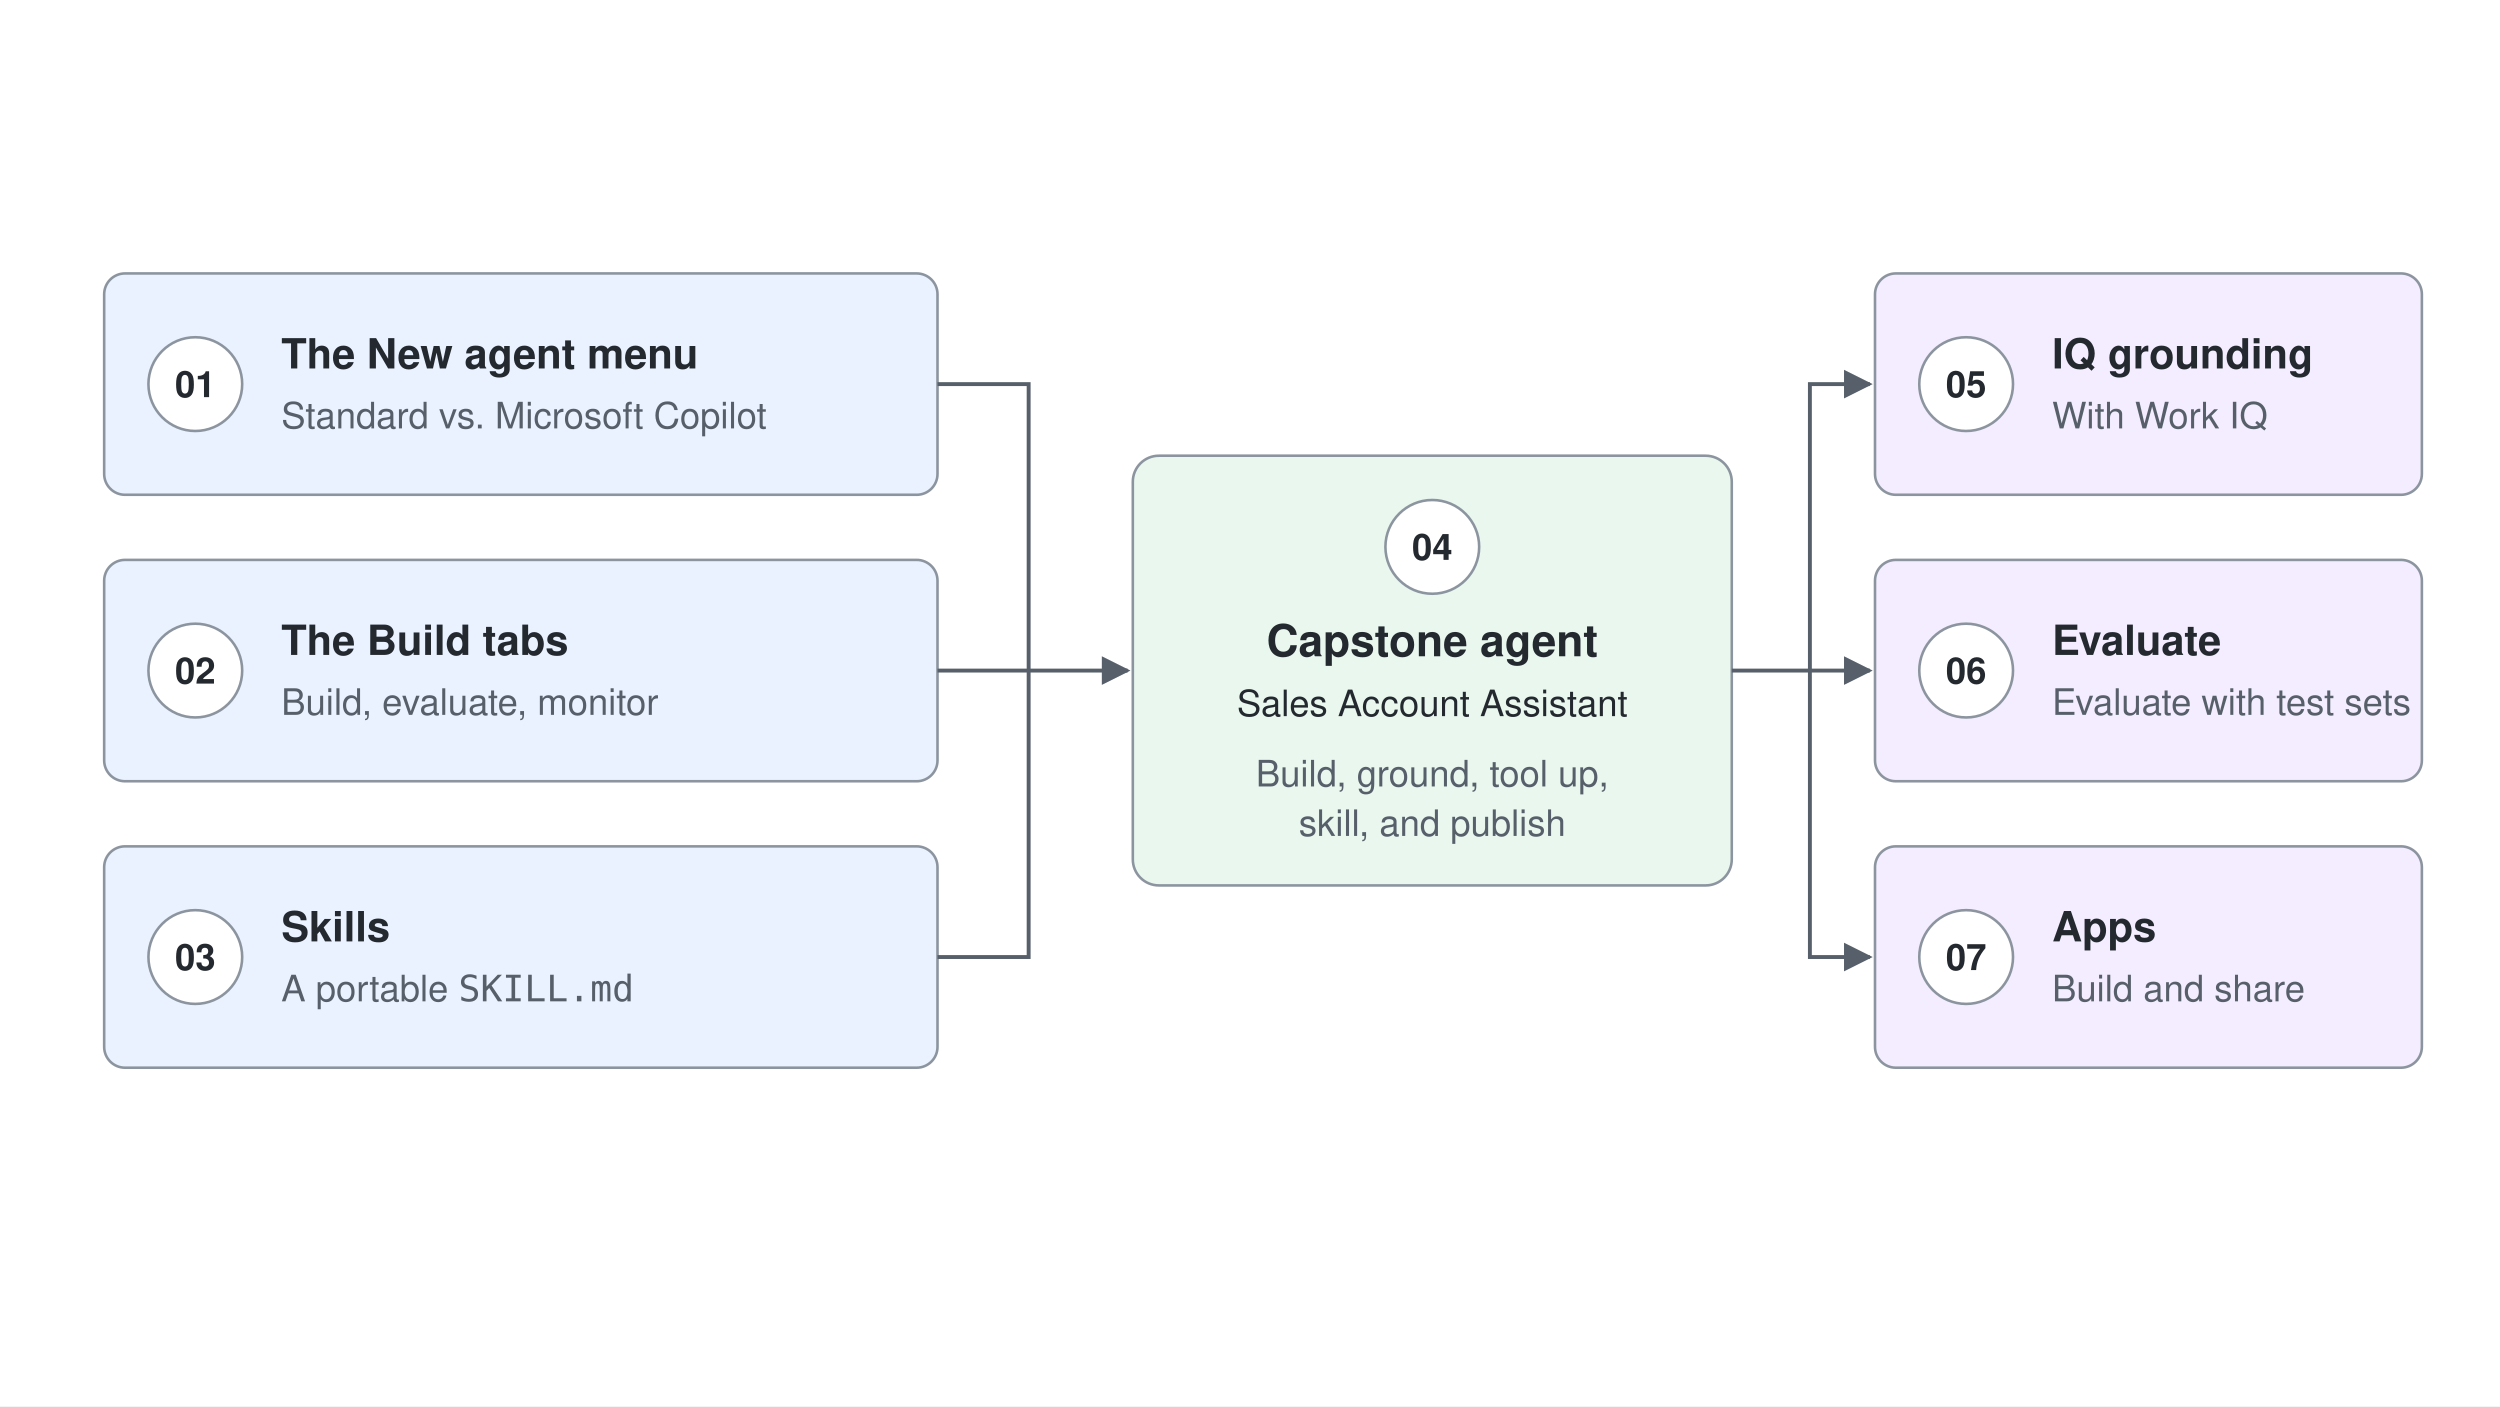
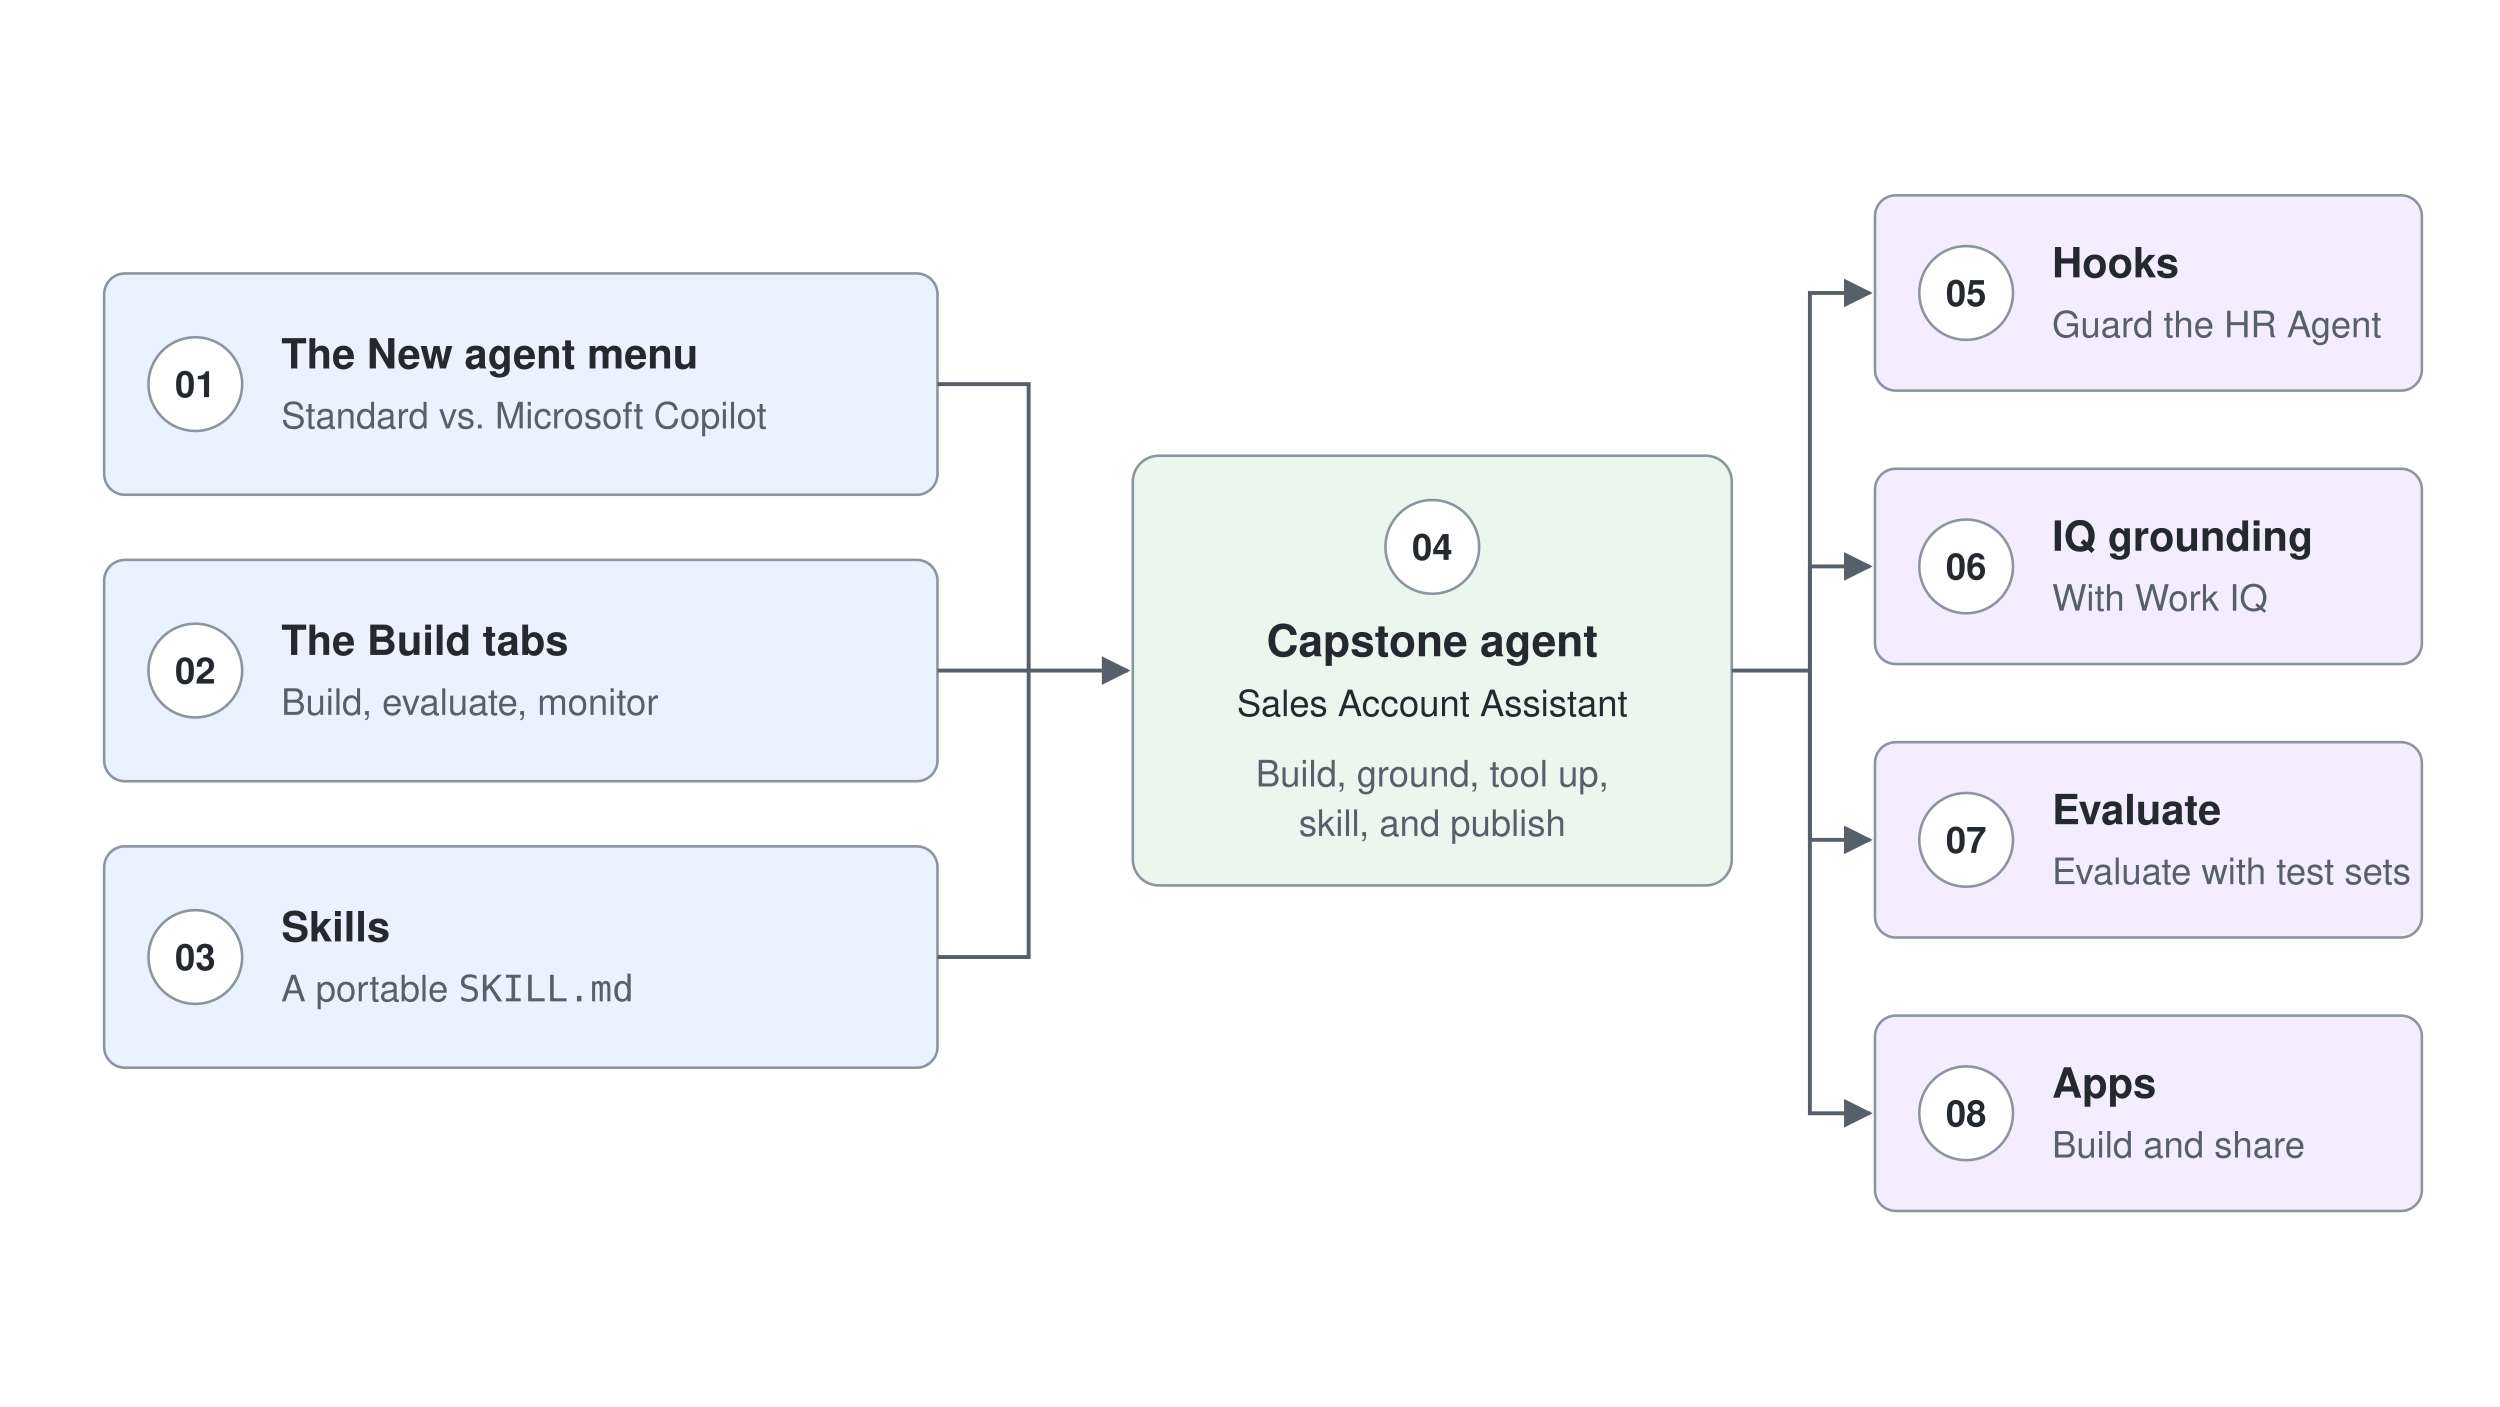
<svg xmlns="http://www.w3.org/2000/svg" viewBox="0 0 1920 1080" width="1920" height="1080" role="img" aria-labelledby="t d" font-family="Segoe UI, Helvetica, Arial, sans-serif">
  <defs>
    <marker id="ah" viewBox="0 0 10 10" refX="9" refY="5" markerWidth="22" markerHeight="22" markerUnits="userSpaceOnUse" orient="auto">
      <path d="M0,0 L10,5 L0,10 z" fill="#57606a" />
    </marker>
  </defs>
  <rect width="1920" height="1080" fill="#ffffff" />
  <g font-size="28">
    <rect x="80" y="210" width="640" height="170" rx="16" fill="#eaf2ff" stroke="#8c959f" stroke-width="2" />
    <circle cx="150" cy="295" r="36" fill="#ffffff" stroke="#8c959f" stroke-width="2" />
    <text x="150" y="305" font-weight="700" fill="#24292f" text-anchor="middle">01</text>
    <text x="216" y="283" font-size="32" font-weight="700" fill="#24292f">The New agent menu</text>
    <text x="216" y="329" fill="#57606a">Standard vs. Microsoft Copilot</text>
    <rect x="80" y="430" width="640" height="170" rx="16" fill="#eaf2ff" stroke="#8c959f" stroke-width="2" />
    <circle cx="150" cy="515" r="36" fill="#ffffff" stroke="#8c959f" stroke-width="2" />
    <text x="150" y="525" font-weight="700" fill="#24292f" text-anchor="middle">02</text>
    <text x="216" y="503" font-size="32" font-weight="700" fill="#24292f">The Build tabs</text>
    <text x="216" y="549" fill="#57606a">Build, evaluate, monitor</text>
    <rect x="80" y="650" width="640" height="170" rx="16" fill="#eaf2ff" stroke="#8c959f" stroke-width="2" />
    <circle cx="150" cy="735" r="36" fill="#ffffff" stroke="#8c959f" stroke-width="2" />
    <text x="150" y="745" font-weight="700" fill="#24292f" text-anchor="middle">03</text>
    <text x="216" y="723" font-size="32" font-weight="700" fill="#24292f">Skills</text>
    <text x="216" y="769" fill="#57606a">A portable <tspan font-family="Consolas, monospace">SKILL.md</tspan>
    </text>
  </g>
  <g fill="none" stroke="#57606a" stroke-width="3">
    <path d="M720,295 H790 V735 H720" />
    <line x1="720" y1="515" x2="790" y2="515" />
    <line x1="790" y1="515" x2="866" y2="515" marker-end="url(#ah)" />
  </g>
  <rect x="870" y="350" width="460" height="330" rx="20" fill="#e9f7ef" stroke="#8c959f" stroke-width="2" />
  <circle cx="1100" cy="420" r="36" fill="#ffffff" stroke="#8c959f" stroke-width="2" />
  <text x="1100" y="430" font-size="28" font-weight="700" fill="#24292f" text-anchor="middle">04</text>
  <text x="1100" y="504" font-size="34" font-weight="700" fill="#24292f" text-anchor="middle">Capstone agent</text>
  <text x="1100" y="550" font-size="28" fill="#24292f" text-anchor="middle">Sales Account Assistant</text>
  <text x="1100" y="604" font-size="28" fill="#57606a" text-anchor="middle">Build, ground, tool up,</text>
  <text x="1100" y="642" font-size="28" fill="#57606a" text-anchor="middle">skill, and publish</text>
  <g fill="none" stroke="#57606a" stroke-width="3">
    <line x1="1330" y1="515" x2="1390" y2="515" />
-     <path d="M1390,515 V295 H1436" marker-end="url(#ah)" />
-     <line x1="1390" y1="515" x2="1436" y2="515" marker-end="url(#ah)" />
-     <path d="M1390,515 V735 H1436" marker-end="url(#ah)" />
+     <path d="M1390,515 V225 H1436" marker-end="url(#ah)" />
+     <path d="M1390,515 V435 H1436" marker-end="url(#ah)" />
+     <path d="M1390,515 V645 H1436" marker-end="url(#ah)" />
+     <path d="M1390,515 V855 H1436" marker-end="url(#ah)" />
  </g>
  <g font-size="28">
-     <rect x="1440" y="210" width="420" height="170" rx="16" fill="#f3edff" stroke="#8c959f" stroke-width="2" />
-     <circle cx="1510" cy="295" r="36" fill="#ffffff" stroke="#8c959f" stroke-width="2" />
-     <text x="1510" y="305" font-weight="700" fill="#24292f" text-anchor="middle">05</text>
-     <text x="1576" y="283" font-size="32" font-weight="700" fill="#24292f">IQ grounding</text>
-     <text x="1576" y="329" fill="#57606a">With Work IQ</text>
-     <rect x="1440" y="430" width="420" height="170" rx="16" fill="#f3edff" stroke="#8c959f" stroke-width="2" />
-     <circle cx="1510" cy="515" r="36" fill="#ffffff" stroke="#8c959f" stroke-width="2" />
-     <text x="1510" y="525" font-weight="700" fill="#24292f" text-anchor="middle">06</text>
-     <text x="1576" y="503" font-size="32" font-weight="700" fill="#24292f">Evaluate</text>
-     <text x="1576" y="549" fill="#57606a">Evaluate with test sets</text>
-     <rect x="1440" y="650" width="420" height="170" rx="16" fill="#f3edff" stroke="#8c959f" stroke-width="2" />
-     <circle cx="1510" cy="735" r="36" fill="#ffffff" stroke="#8c959f" stroke-width="2" />
-     <text x="1510" y="745" font-weight="700" fill="#24292f" text-anchor="middle">07</text>
-     <text x="1576" y="723" font-size="32" font-weight="700" fill="#24292f">Apps</text>
-     <text x="1576" y="769" fill="#57606a">Build and share</text>
+     <rect x="1440" y="150" width="420" height="150" rx="16" fill="#f3edff" stroke="#8c959f" stroke-width="2" />
+     <circle cx="1510" cy="225" r="36" fill="#ffffff" stroke="#8c959f" stroke-width="2" />
+     <text x="1510" y="235" font-weight="700" fill="#24292f" text-anchor="middle">05</text>
+     <text x="1576" y="213" font-size="32" font-weight="700" fill="#24292f">Hooks</text>
+     <text x="1576" y="259" fill="#57606a">Guard the HR Agent</text>
+     <rect x="1440" y="360" width="420" height="150" rx="16" fill="#f3edff" stroke="#8c959f" stroke-width="2" />
+     <circle cx="1510" cy="435" r="36" fill="#ffffff" stroke="#8c959f" stroke-width="2" />
+     <text x="1510" y="445" font-weight="700" fill="#24292f" text-anchor="middle">06</text>
+     <text x="1576" y="423" font-size="32" font-weight="700" fill="#24292f">IQ grounding</text>
+     <text x="1576" y="469" fill="#57606a">With Work IQ</text>
+     <rect x="1440" y="570" width="420" height="150" rx="16" fill="#f3edff" stroke="#8c959f" stroke-width="2" />
+     <circle cx="1510" cy="645" r="36" fill="#ffffff" stroke="#8c959f" stroke-width="2" />
+     <text x="1510" y="655" font-weight="700" fill="#24292f" text-anchor="middle">07</text>
+     <text x="1576" y="633" font-size="32" font-weight="700" fill="#24292f">Evaluate</text>
+     <text x="1576" y="679" fill="#57606a">Evaluate with test sets</text>
+     <rect x="1440" y="780" width="420" height="150" rx="16" fill="#f3edff" stroke="#8c959f" stroke-width="2" />
+     <circle cx="1510" cy="855" r="36" fill="#ffffff" stroke="#8c959f" stroke-width="2" />
+     <text x="1510" y="865" font-weight="700" fill="#24292f" text-anchor="middle">08</text>
+     <text x="1576" y="843" font-size="32" font-weight="700" fill="#24292f">Apps</text>
+     <text x="1576" y="889" fill="#57606a">Build and share</text>
  </g>
</svg>
